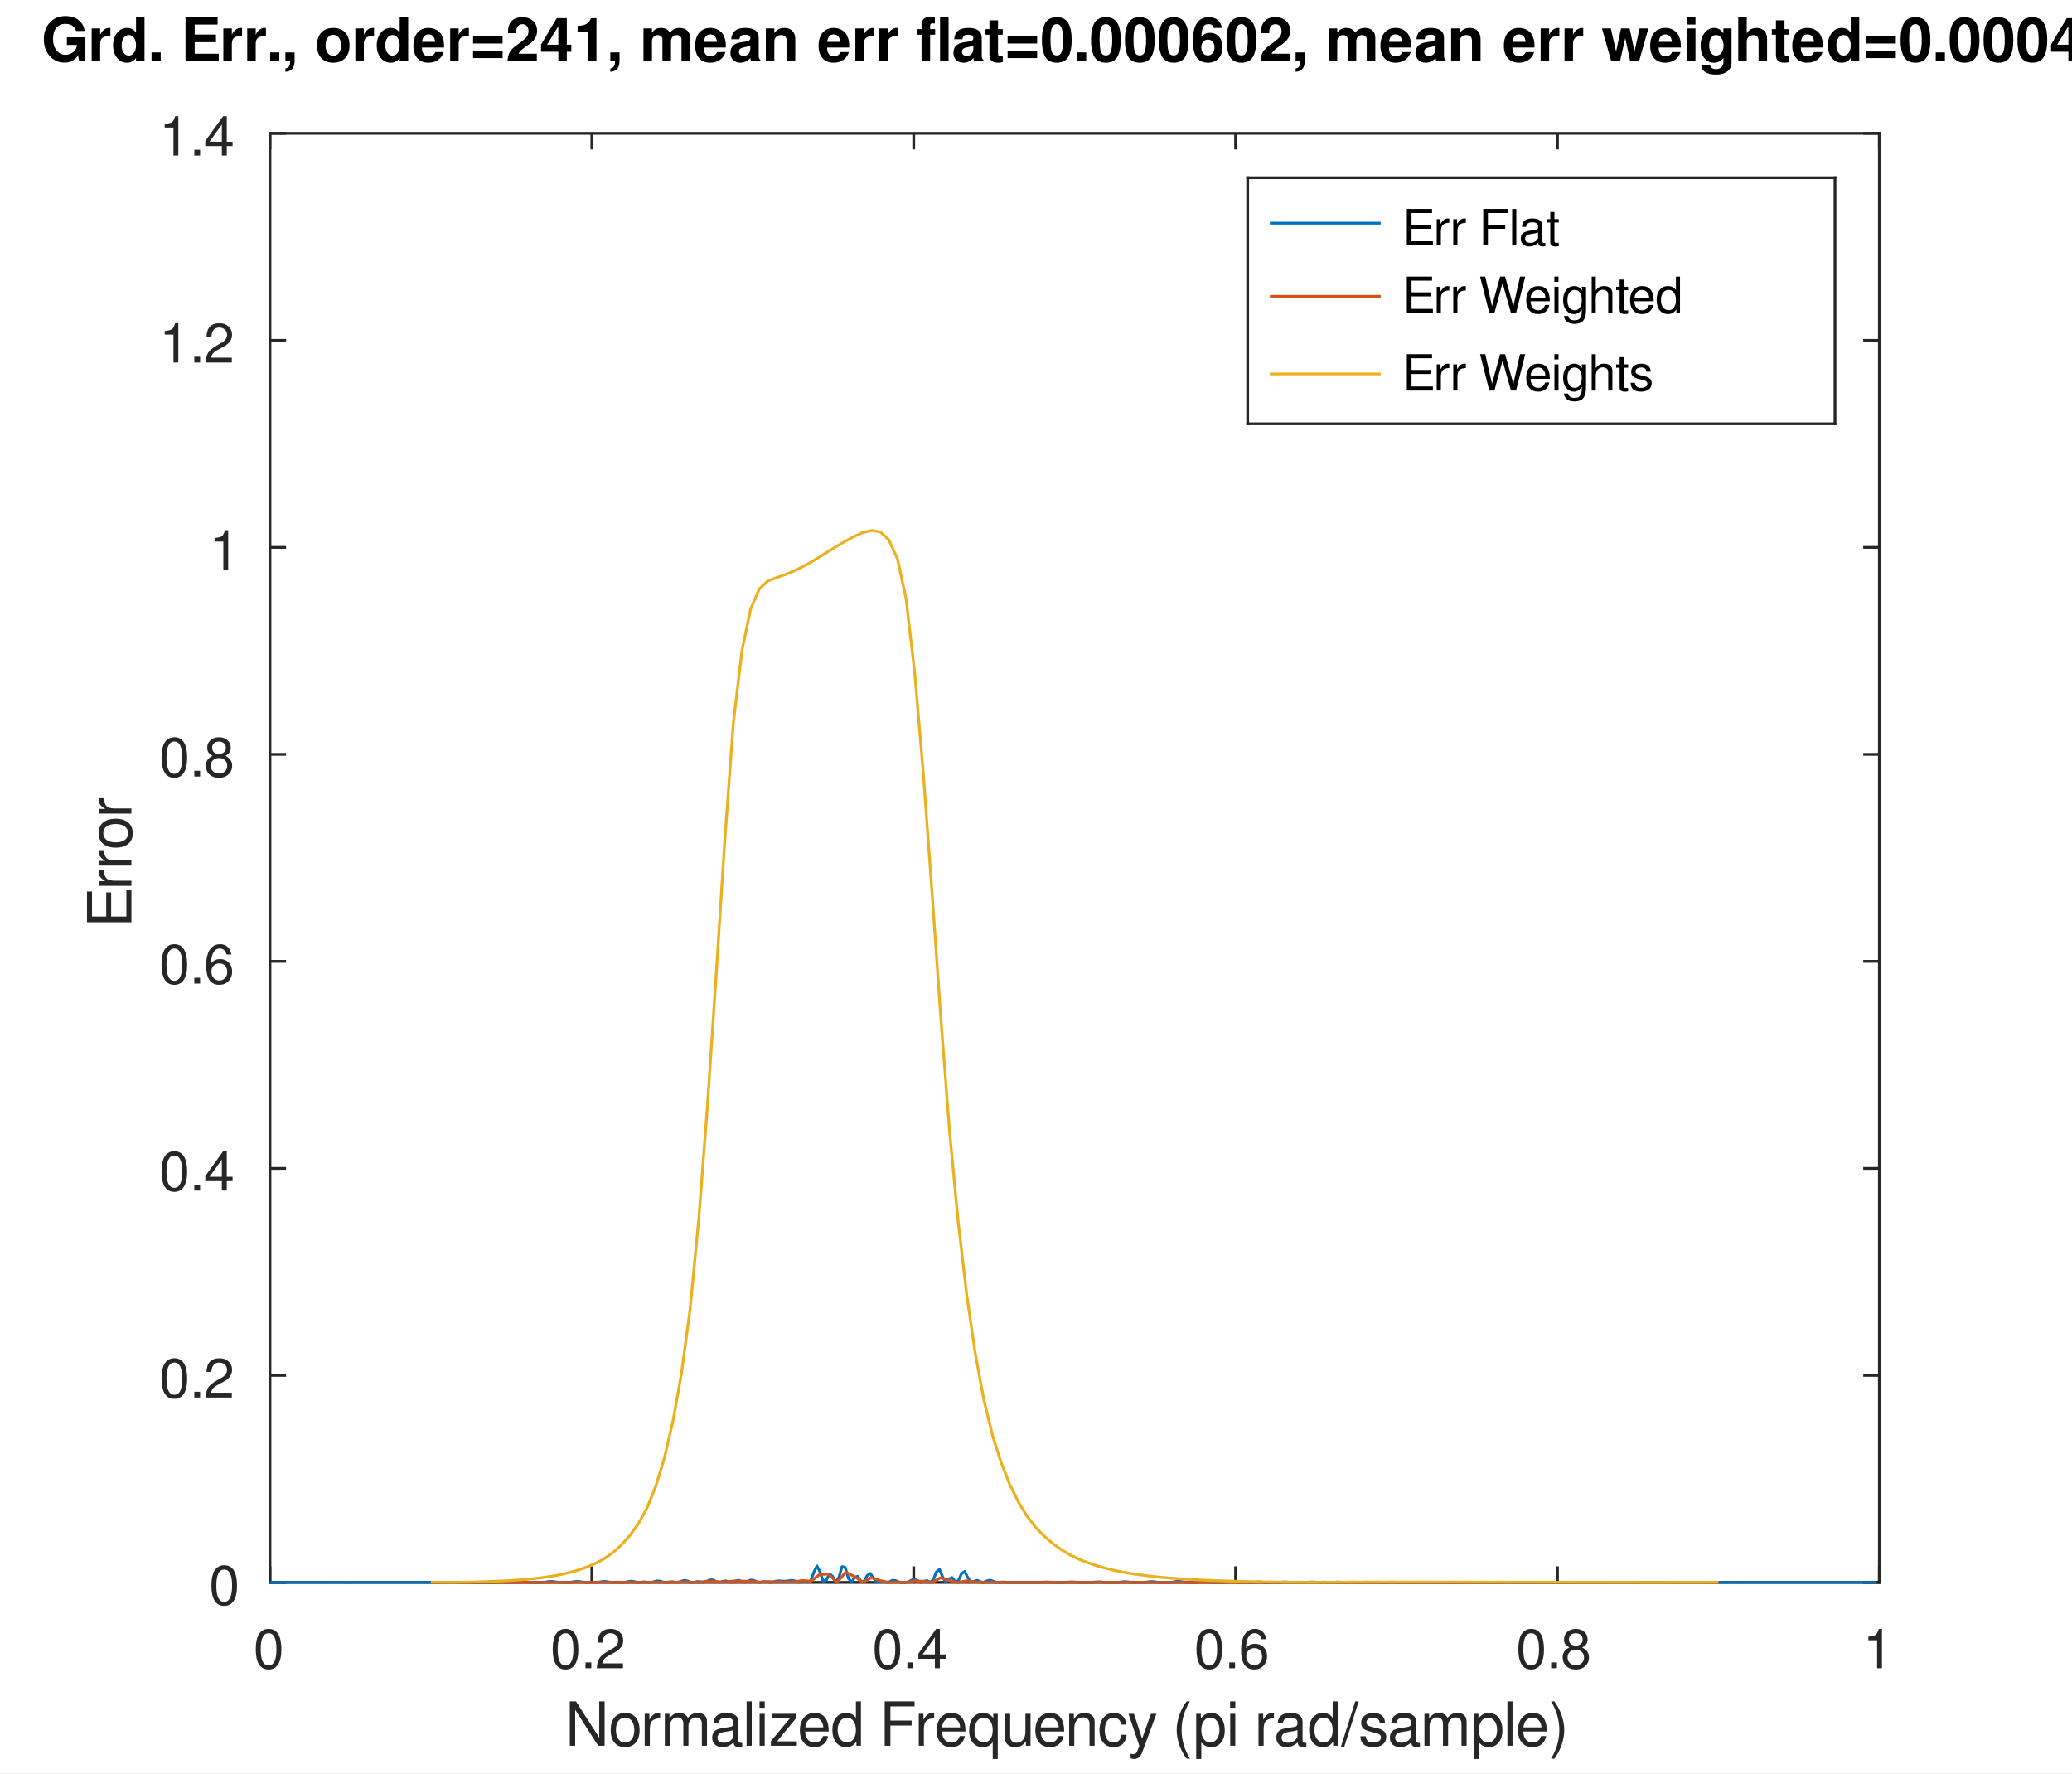
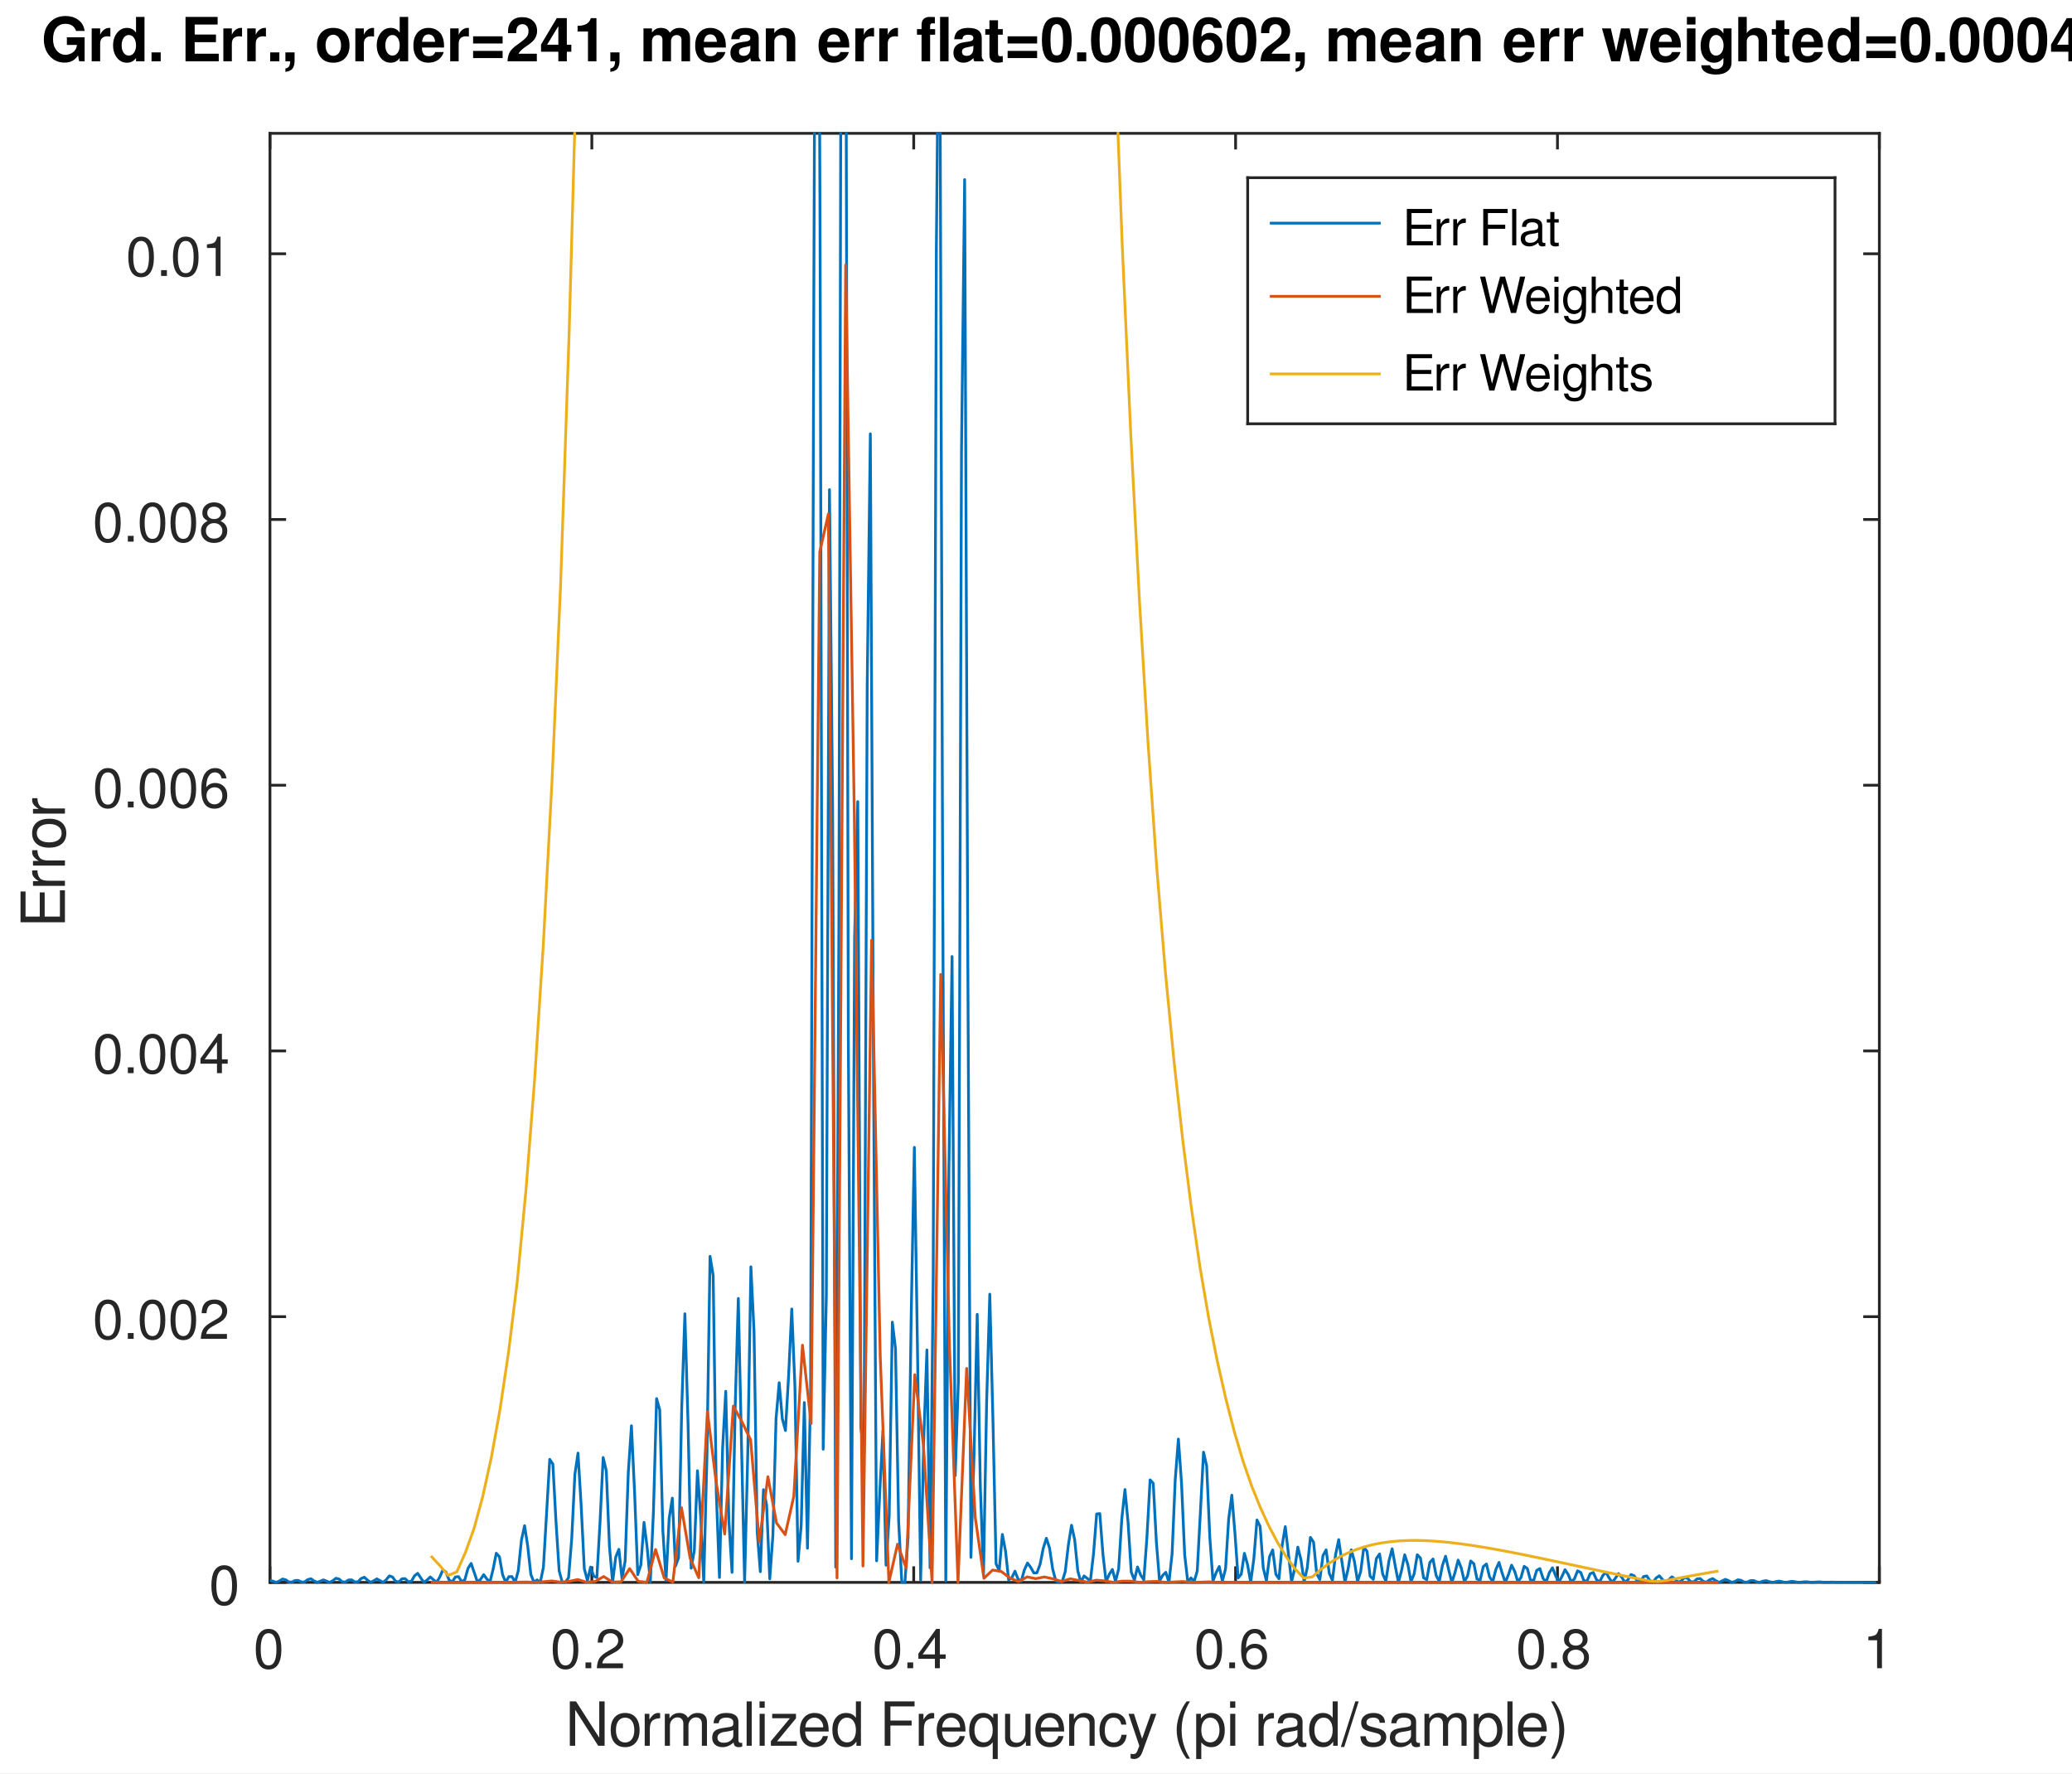
<svg xmlns="http://www.w3.org/2000/svg" height="320pt" viewBox="0 0 374 320" width="374pt">
  <defs />
  <polygon fill="#ffffff" points="0,0 374,0 374,320 0,320" />
  <g>
    <polygon fill="#ffffff" points="0,320 374,320 374,0 0,0" shape-rendering="crispEdges" />
    <clipPath id="cp00374320">
      <polygon points="0,320 374,320 374,0 0,0" />
    </clipPath>
    <g clip-path="url(#cp00374320)">
      <polygon fill="#ffffff" points="48.729,285.565 339.226,285.565 339.226,24.064 48.729,24.064" shape-rendering="crispEdges" />
      <polyline fill="none" points="48.729,285.565 48.729,282.666" stroke="#262626" stroke-linecap="butt" stroke-linejoin="miter" stroke-width="0.5" />
      <polyline fill="none" points="48.729,24.064 48.729,26.964" stroke="#262626" stroke-linecap="butt" stroke-linejoin="miter" stroke-width="0.5" />
      <polyline fill="none" points="106.828,285.565 106.828,282.666" stroke="#262626" stroke-linecap="butt" stroke-linejoin="miter" stroke-width="0.5" />
      <polyline fill="none" points="106.828,24.064 106.828,26.964" stroke="#262626" stroke-linecap="butt" stroke-linejoin="miter" stroke-width="0.5" />
      <polyline fill="none" points="164.928,285.565 164.928,282.666" stroke="#262626" stroke-linecap="butt" stroke-linejoin="miter" stroke-width="0.5" />
      <polyline fill="none" points="164.928,24.064 164.928,26.964" stroke="#262626" stroke-linecap="butt" stroke-linejoin="miter" stroke-width="0.5" />
      <polyline fill="none" points="223.027,285.565 223.027,282.666" stroke="#262626" stroke-linecap="butt" stroke-linejoin="miter" stroke-width="0.5" />
      <polyline fill="none" points="223.027,24.064 223.027,26.964" stroke="#262626" stroke-linecap="butt" stroke-linejoin="miter" stroke-width="0.5" />
      <polyline fill="none" points="281.127,285.565 281.127,282.666" stroke="#262626" stroke-linecap="butt" stroke-linejoin="miter" stroke-width="0.5" />
      <polyline fill="none" points="281.127,24.064 281.127,26.964" stroke="#262626" stroke-linecap="butt" stroke-linejoin="miter" stroke-width="0.5" />
      <polyline fill="none" points="339.226,285.565 339.226,282.666" stroke="#262626" stroke-linecap="butt" stroke-linejoin="miter" stroke-width="0.5" />
      <polyline fill="none" points="339.226,24.064 339.226,26.964" stroke="#262626" stroke-linecap="butt" stroke-linejoin="miter" stroke-width="0.5" />
      <g font-family="FreeSans" font-size="10" font-style="normal" font-weight="normal" transform="translate(45.7287,301.051) rotate(-0,3,-8)" xml:space="preserve">
        <text fill="rgb(38,38,38)" x="0 " y="-0">0</text>
      </g>
      <g font-family="FreeSans" font-size="10" font-style="normal" font-weight="normal" transform="translate(99.3282,301.051) rotate(-0,7.5,-8)" xml:space="preserve">
        <text fill="rgb(38,38,38)" x="0 6 9 " y="-0">0.2</text>
      </g>
      <g font-family="FreeSans" font-size="10" font-style="normal" font-weight="normal" transform="translate(157.428,301.051) rotate(-0,7.5,-8)" xml:space="preserve">
        <text fill="rgb(38,38,38)" x="0 6 9 " y="-0">0.4</text>
      </g>
      <g font-family="FreeSans" font-size="10" font-style="normal" font-weight="normal" transform="translate(215.527,301.051) rotate(-0,7.5,-8)" xml:space="preserve">
        <text fill="rgb(38,38,38)" x="0 6 9 " y="-0">0.6</text>
      </g>
      <g font-family="FreeSans" font-size="10" font-style="normal" font-weight="normal" transform="translate(273.627,301.051) rotate(-0,7.5,-8)" xml:space="preserve">
        <text fill="rgb(38,38,38)" x="0 6 9 " y="-0">0.8</text>
      </g>
      <g font-family="FreeSans" font-size="10" font-style="normal" font-weight="normal" transform="translate(336.226,301.051) rotate(-0,3,-8)" xml:space="preserve">
        <text fill="rgb(38,38,38)" x="0 " y="-0">1</text>
      </g>
      <polyline fill="none" points="48.729,285.565 51.639,285.565" stroke="#262626" stroke-linecap="butt" stroke-linejoin="miter" stroke-width="0.5" />
      <polyline fill="none" points="339.226,285.565 336.316,285.565" stroke="#262626" stroke-linecap="butt" stroke-linejoin="miter" stroke-width="0.5" />
-       <polyline fill="none" points="48.729,248.208 51.639,248.208" stroke="#262626" stroke-linecap="butt" stroke-linejoin="miter" stroke-width="0.5" />
-       <polyline fill="none" points="339.226,248.208 336.316,248.208" stroke="#262626" stroke-linecap="butt" stroke-linejoin="miter" stroke-width="0.5" />
-       <polyline fill="none" points="48.729,210.851 51.639,210.851" stroke="#262626" stroke-linecap="butt" stroke-linejoin="miter" stroke-width="0.5" />
-       <polyline fill="none" points="339.226,210.851 336.316,210.851" stroke="#262626" stroke-linecap="butt" stroke-linejoin="miter" stroke-width="0.5" />
-       <polyline fill="none" points="48.729,173.493 51.639,173.493" stroke="#262626" stroke-linecap="butt" stroke-linejoin="miter" stroke-width="0.5" />
-       <polyline fill="none" points="339.226,173.493 336.316,173.493" stroke="#262626" stroke-linecap="butt" stroke-linejoin="miter" stroke-width="0.5" />
-       <polyline fill="none" points="48.729,136.136 51.639,136.136" stroke="#262626" stroke-linecap="butt" stroke-linejoin="miter" stroke-width="0.5" />
-       <polyline fill="none" points="339.226,136.136 336.316,136.136" stroke="#262626" stroke-linecap="butt" stroke-linejoin="miter" stroke-width="0.5" />
-       <polyline fill="none" points="48.729,98.779 51.639,98.779" stroke="#262626" stroke-linecap="butt" stroke-linejoin="miter" stroke-width="0.5" />
-       <polyline fill="none" points="339.226,98.779 336.316,98.779" stroke="#262626" stroke-linecap="butt" stroke-linejoin="miter" stroke-width="0.5" />
-       <polyline fill="none" points="48.729,61.422 51.639,61.422" stroke="#262626" stroke-linecap="butt" stroke-linejoin="miter" stroke-width="0.5" />
-       <polyline fill="none" points="339.226,61.422 336.316,61.422" stroke="#262626" stroke-linecap="butt" stroke-linejoin="miter" stroke-width="0.5" />
-       <polyline fill="none" points="48.729,24.064 51.639,24.064" stroke="#262626" stroke-linecap="butt" stroke-linejoin="miter" stroke-width="0.5" />
-       <polyline fill="none" points="339.226,24.064 336.316,24.064" stroke="#262626" stroke-linecap="butt" stroke-linejoin="miter" stroke-width="0.5" />
+       <polyline fill="none" points="48.729,237.611 51.639,237.611" stroke="#262626" stroke-linecap="butt" stroke-linejoin="miter" stroke-width="0.5" />
+       <polyline fill="none" points="339.226,237.611 336.316,237.611" stroke="#262626" stroke-linecap="butt" stroke-linejoin="miter" stroke-width="0.5" />
+       <polyline fill="none" points="48.729,189.657 51.639,189.657" stroke="#262626" stroke-linecap="butt" stroke-linejoin="miter" stroke-width="0.5" />
+       <polyline fill="none" points="339.226,189.657 336.316,189.657" stroke="#262626" stroke-linecap="butt" stroke-linejoin="miter" stroke-width="0.5" />
+       <polyline fill="none" points="48.729,141.704 51.639,141.704" stroke="#262626" stroke-linecap="butt" stroke-linejoin="miter" stroke-width="0.5" />
+       <polyline fill="none" points="339.226,141.704 336.316,141.704" stroke="#262626" stroke-linecap="butt" stroke-linejoin="miter" stroke-width="0.5" />
+       <polyline fill="none" points="48.729,93.75 51.639,93.75" stroke="#262626" stroke-linecap="butt" stroke-linejoin="miter" stroke-width="0.5" />
+       <polyline fill="none" points="339.226,93.75 336.316,93.75" stroke="#262626" stroke-linecap="butt" stroke-linejoin="miter" stroke-width="0.5" />
+       <polyline fill="none" points="48.729,45.796 51.639,45.796" stroke="#262626" stroke-linecap="butt" stroke-linejoin="miter" stroke-width="0.5" />
+       <polyline fill="none" points="339.226,45.796 336.316,45.796" stroke="#262626" stroke-linecap="butt" stroke-linejoin="miter" stroke-width="0.5" />
      <g font-family="FreeSans" font-size="10" font-style="normal" font-weight="normal" transform="translate(37.7201,289.565) rotate(-0,6,-4)" xml:space="preserve">
        <text fill="rgb(38,38,38)" x="0 " y="-0">0</text>
      </g>
-       <g font-family="FreeSans" font-size="10" font-style="normal" font-weight="normal" transform="translate(28.7201,252.208) rotate(-0,15,-4)" xml:space="preserve">
-         <text fill="rgb(38,38,38)" x="0 6 9 " y="-0">0.2</text>
+       <g font-family="FreeSans" font-size="10" font-style="normal" font-weight="normal" transform="translate(16.7201,241.611) rotate(-0,27,-4)" xml:space="preserve">
+         <text fill="rgb(38,38,38)" x="0 6 9 15 21 " y="-0">0.002</text>
      </g>
-       <g font-family="FreeSans" font-size="10" font-style="normal" font-weight="normal" transform="translate(28.7201,214.851) rotate(-0,15,-4)" xml:space="preserve">
-         <text fill="rgb(38,38,38)" x="0 6 9 " y="-0">0.4</text>
+       <g font-family="FreeSans" font-size="10" font-style="normal" font-weight="normal" transform="translate(16.7201,193.657) rotate(-0,27,-4)" xml:space="preserve">
+         <text fill="rgb(38,38,38)" x="0 6 9 15 21 " y="-0">0.004</text>
      </g>
-       <g font-family="FreeSans" font-size="10" font-style="normal" font-weight="normal" transform="translate(28.7201,177.493) rotate(-0,15,-4)" xml:space="preserve">
-         <text fill="rgb(38,38,38)" x="0 6 9 " y="-0">0.6</text>
+       <g font-family="FreeSans" font-size="10" font-style="normal" font-weight="normal" transform="translate(16.7201,145.704) rotate(-0,27,-4)" xml:space="preserve">
+         <text fill="rgb(38,38,38)" x="0 6 9 15 21 " y="-0">0.006</text>
      </g>
-       <g font-family="FreeSans" font-size="10" font-style="normal" font-weight="normal" transform="translate(28.7201,140.136) rotate(-0,15,-4)" xml:space="preserve">
-         <text fill="rgb(38,38,38)" x="0 6 9 " y="-0">0.8</text>
+       <g font-family="FreeSans" font-size="10" font-style="normal" font-weight="normal" transform="translate(16.7201,97.75) rotate(-0,27,-4)" xml:space="preserve">
+         <text fill="rgb(38,38,38)" x="0 6 9 15 21 " y="-0">0.008</text>
      </g>
-       <g font-family="FreeSans" font-size="10" font-style="normal" font-weight="normal" transform="translate(37.7201,102.779) rotate(-0,6,-4)" xml:space="preserve">
-         <text fill="rgb(38,38,38)" x="0 " y="-0">1</text>
-       </g>
-       <g font-family="FreeSans" font-size="10" font-style="normal" font-weight="normal" transform="translate(28.7201,65.4217) rotate(-0,15,-4)" xml:space="preserve">
-         <text fill="rgb(38,38,38)" x="0 6 9 " y="-0">1.2</text>
-       </g>
-       <g font-family="FreeSans" font-size="10" font-style="normal" font-weight="normal" transform="translate(28.7201,28.0645) rotate(-0,15,-4)" xml:space="preserve">
-         <text fill="rgb(38,38,38)" x="0 6 9 " y="-0">1.4</text>
+       <g font-family="FreeSans" font-size="10" font-style="normal" font-weight="normal" transform="translate(22.7201,49.7962) rotate(-0,21,-4)" xml:space="preserve">
+         <text fill="rgb(38,38,38)" x="0 6 9 15 " y="-0">0.01</text>
      </g>
      <polyline fill="none" points="48.729,285.565 339.226,285.565" stroke="#262626" stroke-dasharray="16,0" stroke-linecap="square" stroke-linejoin="miter" stroke-width="0.5" />
      <polyline fill="none" points="48.729,24.064 339.226,24.064" stroke="#262626" stroke-dasharray="16,0" stroke-linecap="square" stroke-linejoin="miter" stroke-width="0.5" />
      <polyline fill="none" points="48.729,285.565 48.729,24.064" stroke="#262626" stroke-dasharray="16,0" stroke-linecap="square" stroke-linejoin="miter" stroke-width="0.5" />
      <polyline fill="none" points="339.226,285.565 339.226,24.064" stroke="#262626" stroke-dasharray="16,0" stroke-linecap="square" stroke-linejoin="miter" stroke-width="0.5" />
      <g font-family="FreeSans" font-size="11" font-style="normal" font-weight="normal" transform="translate(101.978,318.051) rotate(-0,92,-12)" xml:space="preserve">
        <text fill="rgb(38,38,38)" x="0 8 14 18 27 33 35 37 42 48 54 57 64 68 74 80 86 92 98 104 109 112 116 122 124 127 131 137 143 146 151 157 166 172 174 180 " y="-3">Normalized Frequency (pi rad/sample)</text>
      </g>
-       <g font-family="FreeSans" font-size="11" font-style="normal" font-weight="normal" transform="translate(11.2201,154.815) rotate(-90,12.5,0)" xml:space="preserve">
+       <g font-family="FreeSans" font-size="11" font-style="normal" font-weight="normal" transform="translate(-0.779918,154.815) rotate(-90,12.5,0)" xml:space="preserve">
        <text fill="rgb(38,38,38)" x="0 7 11 15 21 " y="-0">Error</text>
      </g>
      <g font-family="FreeSans" font-size="11" font-style="normal" font-weight="bold" transform="translate(7.47757,14.0645) rotate(-0,186.5,0)" xml:space="preserve">
        <text fill="rgb(0,0,0)" x="0 8 12 19 22 25 32 36 40 43 46 49 56 60 67 73 77 83 89 95 101 104 107 117 123 129 136 139 145 149 153 156 160 163 169 173 179 185 188 194 200 206 212 218 224 227 230 240 246 252 259 262 268 272 276 279 288 294 297 304 311 315 321 328 334 340 343 349 355 361 367 " y="-3">Grd. Err., order=241, mean err flat=0.000602, mean err weighted=0.00042</text>
      </g>
-       <polyline fill="none" points="48.729,285.562 49.296,285.563 49.863,285.565 50.431,285.563 50.998,285.56 51.566,285.561 52.133,285.564 52.7,285.565 53.268,285.562 53.835,285.562 54.403,285.565 54.97,285.564 55.537,285.561 56.105,285.56 56.672,285.563 57.239,285.565 57.807,285.563 58.374,285.561 58.941,285.563 59.509,285.565 60.076,285.563 60.644,285.559 61.211,285.56 61.778,285.564 62.346,285.564 62.913,285.562 63.48,285.561 64.048,285.564 64.615,285.564 65.183,285.56 65.75,285.558 66.317,285.562 66.885,285.565 67.452,285.563 68.019,285.56 68.587,285.562 69.154,285.565 69.722,285.561 70.289,285.556 70.856,285.557 71.424,285.564 71.991,285.564 72.559,285.56 73.126,285.56 73.693,285.564 74.261,285.563 74.828,285.556 75.395,285.552 75.963,285.559 76.53,285.565 77.098,285.562 77.665,285.557 78.232,285.561 78.8,285.565 79.367,285.558 79.934,285.548 80.502,285.55 81.069,285.562 81.637,285.564 82.204,285.557 82.771,285.557 83.339,285.564 83.906,285.561 84.474,285.545 85.041,285.538 85.608,285.551 86.176,285.564 86.743,285.561 87.31,285.554 87.878,285.56 88.445,285.564 89.013,285.546 89.58,285.524 90.147,285.529 90.715,285.554 91.282,285.565 91.849,285.557 92.417,285.557 92.984,285.565 93.552,285.548 94.119,285.506 94.686,285.485 95.254,285.514 95.821,285.554 96.388,285.565 96.956,285.561 97.523,285.565 98.091,285.544 98.658,285.468 99.225,285.392 99.793,285.399 100.36,285.48 100.927,285.549 101.495,285.565 102.062,285.565 102.63,285.558 103.197,285.504 103.764,285.413 104.332,285.383 104.899,285.457 105.467,285.546 106.034,285.562 106.601,285.543 107.169,285.556 107.736,285.558 108.303,285.481 108.871,285.389 109.438,285.408 110.006,285.514 110.573,285.565 111.14,285.529 111.708,285.519 112.275,285.56 112.842,285.535 113.41,285.41 113.977,285.345 114.545,285.439 115.112,285.554 115.679,285.54 116.247,285.481 116.814,285.516 117.381,285.565 117.949,285.465 118.516,285.307 119.084,285.323 119.651,285.492 120.218,285.562 120.786,285.475 121.353,285.447 121.921,285.542 122.488,285.53 123.055,285.319 123.623,285.187 124.19,285.341 124.757,285.545 125.325,285.52 125.892,285.408 126.46,285.471 127.027,285.565 127.594,285.392 128.162,285.107 128.729,285.133 129.296,285.439 129.864,285.558 130.431,285.376 130.999,285.296 131.566,285.479 132.133,285.551 132.701,285.319 133.268,285.166 133.835,285.369 134.403,285.565 134.97,285.385 135.538,285.121 136.105,285.212 136.672,285.494 137.24,285.55 137.807,285.435 138.374,285.456 138.942,285.56 139.509,285.499 140.077,285.335 140.644,285.284 141.211,285.335 141.779,285.351 142.346,285.274 142.914,285.181 143.481,285.289 144.048,285.535 144.616,285.485 145.183,285.312 145.75,285.517 146.318,285.292 146.885,283.778 147.453,282.6 148.02,283.657 148.587,285.378 149.155,285.162 149.722,284.029 150.289,284.477 150.857,285.544 151.424,284.634 151.992,282.712 152.559,282.862 153.126,284.8 153.694,285.532 154.261,284.657 154.828,284.467 155.396,285.348 155.963,285.383 156.531,284.303 157.098,283.95 157.665,284.836 158.233,285.535 158.8,285.438 159.367,285.352 159.935,285.541 160.502,285.471 161.07,285.199 161.637,285.236 162.204,285.479 162.772,285.565 163.339,285.565 163.907,285.502 164.474,285.189 165.041,284.953 165.609,285.238 166.176,285.562 166.743,285.363 167.311,285.238 167.878,285.544 168.446,285.135 169.013,283.691 169.58,283.205 170.148,284.564 170.715,285.563 171.282,284.981 171.85,284.685 172.417,285.415 172.985,285.283 173.552,283.974 174.119,283.593 174.687,284.682 175.254,285.53 175.821,285.384 176.389,285.188 176.956,285.431 177.524,285.554 178.091,285.31 178.658,285.16 179.226,285.336 179.793,285.539 180.36,285.548 180.928,285.498 181.495,285.521 182.063,285.561 182.63,285.559 183.197,285.549 183.765,285.56 184.332,285.563 184.9,285.548 185.467,285.538 186.034,285.544 186.602,285.552 187.169,285.551 187.736,285.54 188.304,285.517 188.871,285.503 189.439,285.517 190.006,285.546 190.573,285.563 191.141,285.565 191.708,285.564 192.275,285.55 192.843,285.512 193.41,285.485 193.978,285.505 194.545,285.549 195.112,285.565 195.68,285.556 196.247,285.559 196.814,285.563 197.382,285.525 197.949,285.469 198.517,285.468 199.084,285.526 199.651,285.564 200.219,285.554 200.786,285.547 201.354,285.564 201.921,285.546 202.488,285.475 203.056,285.434 203.623,285.481 204.19,285.55 204.758,285.562 205.325,285.543 205.893,285.555 206.46,285.561 207.027,285.501 207.595,285.421 208.162,285.426 208.729,285.508 209.297,285.563 209.864,285.555 210.432,285.551 210.999,285.565 211.566,285.525 212.134,285.42 212.701,285.363 213.268,285.425 213.836,285.526 214.403,285.565 214.971,285.559 215.538,285.564 216.105,285.549 216.673,285.466 217.24,285.382 217.807,285.401 218.375,285.502 218.942,285.563 219.51,285.552 220.077,285.543 220.644,285.563 221.212,285.546 221.779,285.476 222.346,285.442 222.914,285.496 223.481,285.559 224.049,285.553 224.616,285.524 225.183,285.54 225.751,285.565 226.318,285.532 226.886,285.477 227.453,285.486 228.02,285.545 228.588,285.563 229.155,285.529 229.722,285.519 230.29,285.553 230.857,285.56 231.425,285.513 231.992,285.487 232.559,285.525 233.127,285.564 233.694,285.546 234.261,285.515 234.829,285.533 235.396,285.564 235.964,285.544 236.531,285.502 237.098,285.508 237.666,285.553 238.233,285.561 238.8,285.527 239.368,285.519 239.935,285.552 240.503,285.562 241.07,285.526 241.637,285.505 242.205,285.535 242.772,285.565 243.339,285.546 243.907,285.519 244.474,285.535 245.042,285.564 245.609,285.55 246.176,285.516 246.744,285.521 247.311,285.556 247.879,285.561 248.446,285.531 249.013,285.525 249.581,285.553 250.148,285.563 250.715,285.535 251.283,285.518 251.85,285.542 252.418,285.565 252.985,285.548 253.552,285.526 254.12,285.54 254.687,285.564 255.254,285.553 255.822,285.526 256.389,285.531 256.957,285.559 257.524,285.561 258.091,285.537 258.659,285.532 259.226,285.555 259.793,285.564 260.361,285.541 260.928,285.528 261.496,285.547 262.063,285.565 262.63,285.551 263.198,285.534 263.765,285.545 264.333,285.564 264.9,285.556 265.467,285.535 266.035,285.539 266.602,285.56 267.169,285.562 267.737,285.543 268.304,285.539 268.872,285.557 269.439,285.564 270.006,285.547 270.574,285.537 271.141,285.552 271.708,285.565 272.276,285.554 272.843,285.541 273.411,285.55 273.978,285.564 274.545,285.558 275.113,285.542 275.68,285.545 276.247,285.562 276.815,285.562 277.382,285.548 277.95,285.546 278.517,285.559 279.084,285.564 279.652,285.552 280.219,285.544 280.786,285.556 281.354,285.565 281.921,285.557 282.489,285.547 283.056,285.554 283.623,285.564 284.191,285.56 284.758,285.549 285.326,285.551 285.893,285.563 286.46,285.563 287.028,285.553 287.595,285.551 288.162,285.561 288.73,285.564 289.297,285.556 289.865,285.551 290.432,285.558 290.999,285.565 291.567,285.559 292.134,285.553 292.701,285.557 293.269,285.565 293.836,285.561 294.404,285.554 294.971,285.556 295.538,285.563 296.106,285.564 296.673,285.557 297.24,285.556 297.808,285.562 298.375,285.565 298.943,285.559 299.51,285.556 300.077,285.561 300.645,285.565 301.212,285.561 301.779,285.557 302.347,285.56 302.914,285.565 303.482,285.563 304.049,285.558 304.616,285.559 305.184,285.564 305.751,285.564 306.319,285.56 306.886,285.56 307.453,285.564 308.021,285.565 308.588,285.561 309.155,285.56 309.723,285.563 310.29,285.565 310.858,285.563 311.425,285.561 311.992,285.562 312.56,285.565 313.127,285.564 313.694,285.561 314.262,285.562 314.829,285.565 315.397,285.565 315.964,285.562 316.531,285.562 317.099,285.564 317.666,285.565 318.233,285.563 318.801,285.562 319.368,285.564 319.936,285.565 320.503,285.564 321.07,285.563 321.638,285.564 322.205,285.565 322.772,285.564 323.34,285.564 323.907,285.564 324.475,285.565 325.042,285.565 325.609,285.564 326.177,285.564 326.744,285.565 327.312,285.565 327.879,285.564 328.446,285.564 329.014,285.565 329.581,285.565 330.148,285.565 330.716,285.565 331.283,285.565 331.851,285.565 332.418,285.565 332.985,285.565 333.553,285.565 334.12,285.565 334.687,285.565 335.255,285.565 335.822,285.565 336.39,285.565 336.957,285.565 337.524,285.565 338.092,285.565 338.659,285.565" stroke="#0071bc" stroke-linecap="butt" stroke-linejoin="round" stroke-width="0.5" />
-       <polyline fill="none" points="77.778,285.565 79.338,285.565 80.898,285.565 82.458,285.565 84.017,285.565 85.577,285.565 87.137,285.565 88.697,285.565 90.256,285.565 91.816,285.565 93.376,285.565 94.935,285.564 96.495,285.565 98.055,285.564 99.615,285.563 101.174,285.565 102.734,285.563 104.294,285.561 105.853,285.565 107.413,285.564 108.973,285.557 110.533,285.565 112.092,285.564 113.652,285.546 115.212,285.564 116.771,285.565 118.331,285.519 119.891,285.559 121.451,285.565 123.01,285.46 124.57,285.531 126.13,285.558 127.689,285.325 129.249,285.423 130.809,285.497 132.369,285.317 133.928,285.339 135.488,285.365 137.048,285.508 138.608,285.416 140.167,285.482 141.727,285.498 143.287,285.444 144.846,285.232 146.406,285.342 147.966,284.116 149.526,284.063 151.085,285.559 152.645,283.713 154.205,284.486 155.764,285.542 157.324,284.662 158.884,285.247 160.444,285.565 162.003,285.511 163.563,285.545 165.123,285.273 166.682,285.372 168.242,285.565 169.802,284.71 171.362,285.228 172.921,285.565 174.481,285.264 176.041,285.474 177.601,285.559 179.16,285.548 180.72,285.55 182.28,285.559 183.839,285.564 185.399,285.557 186.959,285.56 188.519,285.557 190.078,285.56 191.638,285.564 193.198,285.56 194.757,285.562 196.317,285.565 197.877,285.562 199.437,285.563 200.996,285.565 202.556,285.563 204.116,285.563 205.675,285.565 207.235,285.564 208.795,285.564 210.355,285.565 211.914,285.564 213.474,285.564 215.034,285.565 216.594,285.565 218.153,285.564 219.713,285.565 221.273,285.565 222.832,285.565 224.392,285.565 225.952,285.565 227.512,285.565 229.071,285.565 230.631,285.565 232.191,285.565 233.75,285.565 235.31,285.565 236.87,285.565 238.43,285.565 239.989,285.565 241.549,285.565 243.109,285.565 244.668,285.565 246.228,285.565 247.788,285.565 249.348,285.565 250.907,285.565 252.467,285.565 254.027,285.565 255.587,285.565 257.146,285.565 258.706,285.565 260.266,285.565 261.825,285.565 263.385,285.565 264.945,285.565 266.505,285.565 268.064,285.565 269.624,285.565 271.184,285.565 272.743,285.565 274.303,285.565 275.863,285.565 277.423,285.565 278.982,285.565 280.542,285.565 282.102,285.565 283.661,285.565 285.221,285.565 286.781,285.565 288.341,285.565 289.9,285.565 291.46,285.565 293.02,285.565 294.579,285.565 296.139,285.565 297.699,285.565 299.259,285.565 300.818,285.565 302.378,285.565 303.938,285.565 305.498,285.565 307.057,285.565 308.617,285.565 310.177,285.565" stroke="#d85218" stroke-linecap="butt" stroke-linejoin="round" stroke-width="0.5" />
-       <polyline fill="none" points="77.778,285.528 79.338,285.541 80.898,285.555 82.458,285.55 84.017,285.523 85.577,285.489 87.137,285.444 88.697,285.389 90.256,285.322 91.816,285.24 93.376,285.141 94.935,285.014 96.495,284.859 98.055,284.67 99.615,284.442 101.174,284.166 102.734,283.808 104.294,283.367 105.853,282.827 107.413,282.164 108.973,281.344 110.533,280.258 112.092,278.888 113.652,277.16 115.212,274.979 116.771,272.188 118.331,268.321 119.891,263.242 121.451,256.566 123.01,247.832 124.57,236.243 126.13,219.993 127.689,199.649 129.249,176.281 130.809,151.93 132.369,130.515 133.928,117.4 135.488,109.921 137.048,106.293 138.608,104.842 140.167,104.237 141.727,103.7 143.287,103.058 144.846,102.296 146.406,101.428 147.966,100.481 149.526,99.504 151.085,98.543 152.645,97.628 154.205,96.79 155.764,96.092 157.324,95.725 158.884,95.983 160.444,97.44 162.003,100.9 163.563,108.14 165.123,121.599 166.682,139.878 168.242,161.215 169.802,183.465 171.362,203.718 172.921,220.174 174.481,233.574 176.041,244.271 177.601,252.687 179.16,259.083 180.72,263.976 182.28,267.916 183.839,271.087 185.399,273.643 186.959,275.655 188.519,277.261 190.078,278.595 191.638,279.705 193.198,280.63 194.757,281.383 196.317,282.003 197.877,282.531 199.437,282.981 200.996,283.364 202.556,283.683 204.116,283.952 205.675,284.185 207.235,284.386 208.795,284.56 210.355,284.707 211.914,284.833 213.474,284.942 215.034,285.038 216.594,285.121 218.153,285.192 219.713,285.253 221.273,285.307 222.832,285.354 224.392,285.395 225.952,285.43 227.512,285.46 229.071,285.486 230.631,285.509 232.191,285.529 233.75,285.546 235.31,285.559 236.87,285.557 238.43,285.547 239.989,285.538 241.549,285.53 243.109,285.524 244.668,285.519 246.228,285.515 247.788,285.512 249.348,285.51 250.907,285.508 252.467,285.507 254.027,285.506 255.587,285.506 257.146,285.506 258.706,285.507 260.266,285.508 261.825,285.509 263.385,285.51 264.945,285.512 266.505,285.514 268.064,285.516 269.624,285.518 271.184,285.52 272.743,285.523 274.303,285.525 275.863,285.527 277.423,285.53 278.982,285.532 280.542,285.535 282.102,285.538 283.661,285.54 285.221,285.543 286.781,285.545 288.341,285.548 289.9,285.551 291.46,285.553 293.02,285.556 294.579,285.558 296.139,285.561 297.699,285.563 299.259,285.564 300.818,285.562 302.378,285.56 303.938,285.558 305.498,285.555 307.057,285.553 308.617,285.551 310.177,285.549" stroke="#ecb01f" stroke-linecap="butt" stroke-linejoin="round" stroke-width="0.5" />
+       <polyline fill="none" points="48.729,285.167 49.296,285.366 49.863,285.565 50.431,285.309 50.998,284.96 51.566,285.094 52.133,285.488 52.7,285.508 53.268,285.216 53.835,285.211 54.403,285.505 54.97,285.488 55.537,285.069 56.105,284.909 56.672,285.278 57.239,285.565 57.807,285.347 58.374,285.113 58.941,285.333 59.509,285.565 60.076,285.257 60.644,284.819 61.211,284.968 61.778,285.461 62.346,285.499 62.913,285.128 63.48,285.111 64.048,285.488 64.615,285.457 65.183,284.873 65.75,284.633 66.317,285.142 66.885,285.563 67.452,285.271 68.019,284.934 68.587,285.24 69.154,285.564 69.722,285.08 70.289,284.389 70.856,284.602 71.424,285.381 71.991,285.479 72.559,284.919 73.126,284.884 73.693,285.458 74.261,285.366 74.828,284.363 75.395,283.933 75.963,284.789 76.53,285.555 77.098,285.132 77.665,284.586 78.232,285.078 78.8,285.557 79.367,284.619 79.934,283.331 80.502,283.691 81.069,285.15 81.637,285.468 82.204,284.582 82.771,284.527 83.339,285.445 83.906,285.073 84.474,283.037 85.041,282.143 85.608,283.801 86.176,285.485 86.743,285.017 87.31,284.165 87.878,284.964 88.445,285.466 89.013,283.168 89.58,280.306 90.147,280.934 90.715,284.161 91.282,285.554 91.849,284.535 92.417,284.521 92.984,285.562 93.552,283.447 94.119,277.959 94.686,275.327 95.254,279.01 95.821,284.146 96.388,285.543 96.956,285.115 97.523,285.565 98.091,282.81 98.658,273.106 99.225,263.36 99.793,264.216 100.36,274.635 100.927,283.457 101.495,285.564 102.062,285.531 102.63,284.693 103.197,277.699 103.764,266.103 104.332,262.233 104.899,271.663 105.467,283.097 106.034,285.213 106.601,282.806 107.169,284.444 107.736,284.697 108.303,274.771 108.871,263.024 109.438,265.423 110.006,279.028 110.573,285.554 111.14,281.007 111.708,279.601 112.275,284.912 112.842,281.691 113.41,265.72 113.977,257.3 114.545,269.338 115.112,284.164 115.679,282.411 116.247,274.736 116.814,279.28 117.381,285.505 117.949,272.728 118.516,252.397 119.084,254.439 119.651,276.254 120.218,285.242 120.786,274.023 121.353,270.363 121.921,282.629 122.488,281.112 123.055,253.978 123.623,237.088 124.19,256.755 124.757,283.011 125.325,279.811 125.892,265.419 126.46,273.458 127.027,285.522 127.594,263.343 128.162,226.719 128.729,230.157 129.296,269.432 129.864,284.676 130.431,261.36 130.999,251.079 131.566,274.502 132.133,283.753 132.701,253.935 133.268,234.325 133.835,260.351 134.403,285.515 134.97,262.444 135.538,228.613 136.105,240.267 136.672,276.401 137.24,283.633 137.807,268.833 138.374,271.572 138.942,284.935 139.509,277.068 140.077,256.028 140.644,249.528 141.211,256.057 141.779,258.159 142.346,248.261 142.914,236.23 143.481,250.09 144.048,281.749 144.616,275.27 145.183,253.108 145.75,279.402 146.318,250.544 146.885,56.189 147.007,23.803" stroke="#0071bc" stroke-linecap="butt" stroke-linejoin="round" stroke-width="0.5" />
+       <polyline fill="none" points="147.949,23.803 148.02,40.697 148.587,261.535 149.155,233.832 149.722,88.368 150.289,145.928 150.857,282.814 151.424,166.122 151.751,23.803" stroke="#0071bc" stroke-linecap="butt" stroke-linejoin="round" stroke-width="0.5" />
+       <polyline fill="none" points="152.753,23.803 153.126,187.376 153.694,281.299 154.261,169.037 154.828,144.664 155.396,257.669 155.963,262.24 156.531,123.594 157.098,78.289 157.665,191.987 158.233,281.676 158.8,269.32 159.367,258.173 159.935,282.466 160.502,273.525 161.07,238.608 161.637,243.381 162.204,274.499 162.772,285.508 163.339,285.557 163.907,277.428 164.474,237.362 165.041,207.059 165.609,243.639 166.176,285.181 166.743,259.606 167.311,243.62 167.878,282.928 168.446,230.433 169.013,45 169.206,23.803" stroke="#0071bc" stroke-linecap="butt" stroke-linejoin="round" stroke-width="0.5" />
+       <polyline fill="none" points="169.714,23.803 170.148,157.107 170.715,285.309 171.282,210.652 171.85,172.619 172.417,266.294 172.985,249.348 173.552,81.324 174.119,32.412 174.687,172.186 175.254,281.055 175.821,262.366 176.389,237.191 176.956,268.422 177.524,284.172 178.091,252.883 178.658,233.552 179.226,256.2 179.793,282.221 180.36,283.441 180.928,276.912 181.495,279.876 182.063,285.115 182.63,284.748 183.197,283.544 183.765,284.968 184.332,285.352 184.9,283.322 185.467,282.07 186.034,282.84 186.602,283.853 187.169,283.834 187.736,282.313 188.304,279.441 188.871,277.599 189.439,279.343 190.006,283.126 190.573,285.302 191.141,285.564 191.708,285.469 192.275,283.639 192.843,278.797 193.41,275.252 193.978,277.852 194.545,283.497 195.112,285.547 195.68,284.398 196.247,284.849 196.814,285.314 197.382,280.4 197.949,273.218 198.517,273.149 199.084,280.504 199.651,285.452 200.219,284.116 200.786,283.232 201.354,285.386 201.921,283.128 202.488,274.07 203.056,268.807 203.623,274.786 204.19,283.683 204.758,285.161 205.325,282.786 205.893,284.238 206.46,285.115 207.027,277.339 207.595,267.063 208.162,267.687 208.729,278.291 209.297,285.288 209.864,284.308 210.432,283.748 210.999,285.565 211.566,280.397 212.134,266.999 212.701,259.697 213.268,267.622 213.836,280.565 214.403,285.54 214.971,284.759 215.538,285.423 216.105,283.513 216.673,272.907 217.24,262.06 217.807,264.566 218.375,277.458 218.942,285.323 219.51,283.835 220.077,282.697 220.644,285.306 221.212,283.129 221.779,274.114 222.346,269.827 222.914,276.726 223.481,284.768 224.049,284.082 224.616,280.327 225.183,282.34 225.751,285.564 226.318,281.336 226.886,274.3 227.453,275.457 228.02,282.967 228.588,285.278 229.155,280.921 229.722,279.705 230.29,284.083 230.857,284.916 231.425,278.914 231.992,275.502 232.559,280.374 233.127,285.43 233.694,283.112 234.261,279.2 234.829,281.48 235.396,285.448 235.964,282.922 236.531,277.446 237.098,278.301 237.666,283.998 238.233,285.043 238.8,280.726 239.368,279.7 239.935,283.902 240.503,285.216 241.07,280.589 241.637,277.851 242.205,281.743 242.772,285.524 243.339,283.126 243.907,279.69 244.474,281.769 245.042,285.405 245.609,283.595 246.176,279.219 246.744,279.931 247.311,284.452 247.879,285.017 248.446,281.257 249.013,280.437 249.581,284.065 250.148,285.327 250.715,281.671 251.283,279.5 251.85,282.633 252.418,285.549 252.985,283.421 253.552,280.58 254.12,282.35 254.687,285.413 255.254,284.041 255.822,280.576 256.389,281.173 256.957,284.744 257.524,285.069 258.091,281.975 258.659,281.344 259.226,284.321 259.793,285.389 260.361,282.524 260.928,280.839 261.496,283.321 262.063,285.558 262.63,283.795 263.198,281.54 263.765,282.984 264.333,285.439 264.9,284.387 265.467,281.705 266.035,282.197 266.602,284.959 267.169,285.15 267.737,282.71 268.304,282.246 268.872,284.59 269.439,285.432 270.006,283.236 270.574,281.968 271.141,283.884 271.708,285.562 272.276,284.172 272.843,282.455 273.411,283.587 273.978,285.469 274.545,284.674 275.113,282.664 275.68,283.058 276.247,285.129 276.815,285.237 277.382,283.396 277.95,283.071 278.517,284.839 279.084,285.465 279.652,283.841 280.219,282.926 280.786,284.35 281.354,285.564 281.921,284.523 282.489,283.276 283.056,284.125 283.623,285.497 284.191,284.916 284.758,283.475 285.326,283.78 285.893,285.264 286.46,285.32 287.028,284.003 287.595,283.792 288.162,285.057 288.73,285.492 289.297,284.349 289.865,283.726 290.432,284.732 290.999,285.565 291.567,284.831 292.134,283.982 292.701,284.582 293.269,285.521 293.836,285.117 294.404,284.148 294.971,284.371 295.538,285.37 296.106,285.395 296.673,284.518 297.24,284.395 297.808,285.237 298.375,285.514 298.943,284.767 299.51,284.377 300.077,285.037 300.645,285.565 301.212,285.091 301.779,284.563 302.347,284.955 302.914,285.54 303.482,285.28 304.049,284.688 304.616,284.84 305.184,285.451 305.751,285.458 306.319,284.935 306.886,284.876 307.453,285.378 308.021,285.532 308.588,285.096 309.155,284.884 309.723,285.27 310.29,285.565 310.858,285.296 311.425,285.013 311.992,285.239 312.56,285.553 313.127,285.407 313.694,285.098 314.262,285.19 314.829,285.509 315.397,285.508 315.964,285.248 316.531,285.23 317.099,285.48 317.666,285.547 318.233,285.338 318.801,285.249 319.368,285.434 319.936,285.565 320.503,285.445 321.07,285.331 321.638,285.435 322.205,285.562 322.772,285.497 323.34,285.38 323.907,285.425 324.475,285.546 325.042,285.543 325.609,285.456 326.177,285.458 326.744,285.542 327.312,285.557 327.879,285.493 328.446,285.475 329.014,285.532 329.581,285.565 330.148,285.535 330.716,285.515 331.283,285.542 331.851,285.565 332.418,285.55 332.985,285.533 333.553,285.546 334.12,285.563 334.687,285.562 335.255,285.556 335.822,285.559 336.39,285.565 336.957,285.563 337.524,285.562 338.092,285.564 338.659,285.565" stroke="#0071bc" stroke-linecap="butt" stroke-linejoin="round" stroke-width="0.5" />
+       <polyline fill="none" points="77.778,285.564 79.338,285.563 80.898,285.565 82.458,285.565 84.017,285.562 85.577,285.562 87.137,285.564 88.697,285.551 90.256,285.548 91.816,285.562 93.376,285.526 94.935,285.498 96.495,285.554 98.055,285.451 99.615,285.306 101.174,285.524 102.734,285.373 104.294,285.051 105.853,285.533 107.413,285.402 108.973,284.506 110.533,285.508 112.092,285.46 113.652,283.083 115.212,285.382 116.771,285.543 118.331,279.632 119.891,284.763 121.451,285.512 123.01,272.083 124.57,281.209 126.13,284.729 127.689,254.746 129.249,267.358 130.809,276.85 132.369,253.748 133.928,256.596 135.488,259.834 137.048,278.246 138.608,266.499 140.167,274.848 141.727,276.945 143.287,270.018 144.846,242.757 146.406,256.915 147.966,99.631 149.526,92.746 151.085,284.761 152.645,47.837 154.205,147.022 155.764,282.611 157.324,169.684 158.884,244.769 160.444,285.565 162.003,278.679 163.563,282.954 165.123,248.075 166.682,260.842 168.242,285.565 169.802,175.859 171.362,242.337 172.921,285.557 174.481,246.954 176.041,273.899 177.601,284.829 179.16,283.337 180.72,283.587 182.28,284.764 183.839,285.429 185.399,284.576 186.959,284.888 188.519,284.585 190.078,284.929 191.638,285.389 193.198,284.919 194.757,285.228 196.317,285.532 197.877,285.168 199.437,285.298 200.996,285.557 202.556,285.335 204.116,285.344 205.675,285.562 207.235,285.437 208.795,285.384 210.355,285.559 211.914,285.491 213.474,285.411 215.034,285.553 216.594,285.528 218.153,285.47 219.713,285.56 221.273,285.557 222.832,285.522 224.392,285.563 225.952,285.564 227.512,285.548 229.071,285.564 230.631,285.565 232.191,285.56 233.75,285.564 235.31,285.565 236.87,285.564 238.43,285.564 239.989,285.565 241.549,285.562 243.109,285.563 244.668,285.565 246.228,285.561 247.788,285.561 249.348,285.565 250.907,285.562 252.467,285.56 254.027,285.565 255.587,285.563 257.146,285.559 258.706,285.565 260.266,285.564 261.825,285.56 263.385,285.565 264.945,285.564 266.505,285.56 268.064,285.564 269.624,285.565 271.184,285.561 272.743,285.564 274.303,285.565 275.863,285.562 277.423,285.564 278.982,285.565 280.542,285.563 282.102,285.564 283.661,285.565 285.221,285.564 286.781,285.564 288.341,285.565 289.9,285.564 291.46,285.564 293.02,285.565 294.579,285.565 296.139,285.565 297.699,285.565 299.259,285.565 300.818,285.565 302.378,285.565 303.938,285.565 305.498,285.564 307.057,285.565 308.617,285.565 310.177,285.564" stroke="#d85218" stroke-linecap="butt" stroke-linejoin="round" stroke-width="0.5" />
+       <polyline fill="none" points="77.778,280.796 79.338,282.47 80.898,284.314 82.458,283.665 84.017,280.15 85.577,275.797 87.137,270.052 88.697,262.979 90.256,254.337 91.816,243.854 93.376,231.157 94.935,214.809 96.495,194.898 98.055,170.721 99.615,141.464 101.174,105.929 102.734,59.972 103.733,23.803" stroke="#ecb01f" stroke-linecap="butt" stroke-linejoin="round" stroke-width="0.5" />
+       <polyline fill="none" points="201.786,23.803 202.556,44.032 204.116,78.555 205.675,108.422 207.235,134.248 208.795,156.576 210.355,175.427 211.914,191.545 213.474,205.626 215.034,217.914 216.594,228.626 218.153,237.733 219.713,245.581 221.273,252.464 222.832,258.491 224.392,263.758 225.952,268.234 227.512,272.093 229.071,275.47 230.631,278.416 232.191,280.975 233.75,283.128 235.31,284.772 236.87,284.578 238.43,283.217 239.989,282.057 241.549,281.114 243.109,280.336 244.668,279.691 246.228,279.166 247.788,278.748 249.348,278.447 250.907,278.232 252.467,278.088 254.027,278.008 255.587,277.986 257.146,278.025 258.706,278.109 260.266,278.23 261.825,278.384 263.385,278.567 264.945,278.782 266.505,279.018 268.064,279.273 269.624,279.543 271.184,279.827 272.743,280.126 274.303,280.433 275.863,280.747 277.423,281.068 278.982,281.393 280.542,281.722 282.102,282.054 283.661,282.386 285.221,282.719 286.781,283.051 288.341,283.382 289.9,283.711 291.46,284.038 293.02,284.361 294.579,284.682 296.139,284.997 297.699,285.309 299.259,285.39 300.818,285.212 302.378,284.914 303.938,284.623 305.498,284.338 307.057,284.057 308.617,283.782 310.177,283.513" stroke="#ecb01f" stroke-linecap="butt" stroke-linejoin="round" stroke-width="0.5" />
    </g>
    <clipPath id="cp00374320">
      <polygon points="0,320 374,320 374,0 0,0" />
    </clipPath>
    <g clip-path="url(#cp00374320)">
      <polygon fill="#ffffff" points="225.209,76.479 331.223,76.479 331.223,32.068 225.209,32.068" shape-rendering="crispEdges" />
      <polyline fill="none" points="225.209,76.479 331.223,76.479" stroke="#262626" stroke-dasharray="16,0" stroke-linecap="square" stroke-linejoin="miter" stroke-width="0.5" />
      <polyline fill="none" points="225.209,32.068 331.223,32.068" stroke="#262626" stroke-dasharray="16,0" stroke-linecap="square" stroke-linejoin="miter" stroke-width="0.5" />
      <polyline fill="none" points="225.209,76.479 225.209,32.068" stroke="#262626" stroke-dasharray="16,0" stroke-linecap="square" stroke-linejoin="miter" stroke-width="0.5" />
      <polyline fill="none" points="331.223,76.479 331.223,32.068" stroke="#262626" stroke-dasharray="16,0" stroke-linecap="square" stroke-linejoin="miter" stroke-width="0.5" />
      <polyline fill="none" points="229.211,40.272 249.219,40.272" stroke="#0071bc" stroke-linecap="butt" stroke-linejoin="round" stroke-width="0.5" />
      <g font-family="FreeSans" font-size="9" font-style="normal" font-weight="normal" transform="translate(253.221,44.2716) rotate(-0,-0,-4)" xml:space="preserve">
        <text fill="rgb(0,0,0)" x="0 6 9 12 14 19 21 26 " y="-0">Err Flat</text>
      </g>
      <polyline fill="none" points="229.211,53.475 249.219,53.475" stroke="#d85218" stroke-linecap="butt" stroke-linejoin="round" stroke-width="0.5" />
      <g font-family="FreeSans" font-size="9" font-style="normal" font-weight="normal" transform="translate(253.221,58.4751) rotate(-0,-0,-5)" xml:space="preserve">
        <text fill="rgb(0,0,0)" x="0 6 9 12 14 22 27 29 34 39 42 47 52 54 56 58 60 62 64 66 68 70 72 " y="-2">Err Weighted           </text>
      </g>
      <polyline fill="none" points="229.211,67.477 249.219,67.477" stroke="#ecb01f" stroke-linecap="butt" stroke-linejoin="round" stroke-width="0.5" />
      <g font-family="FreeSans" font-size="9" font-style="normal" font-weight="normal" transform="translate(253.221,72.4769) rotate(-0,-0,-5)" xml:space="preserve">
        <text fill="rgb(0,0,0)" x="0 6 9 12 14 22 27 29 34 39 42 " y="-2">Err Weights</text>
      </g>
    </g>
  </g>
</svg>
